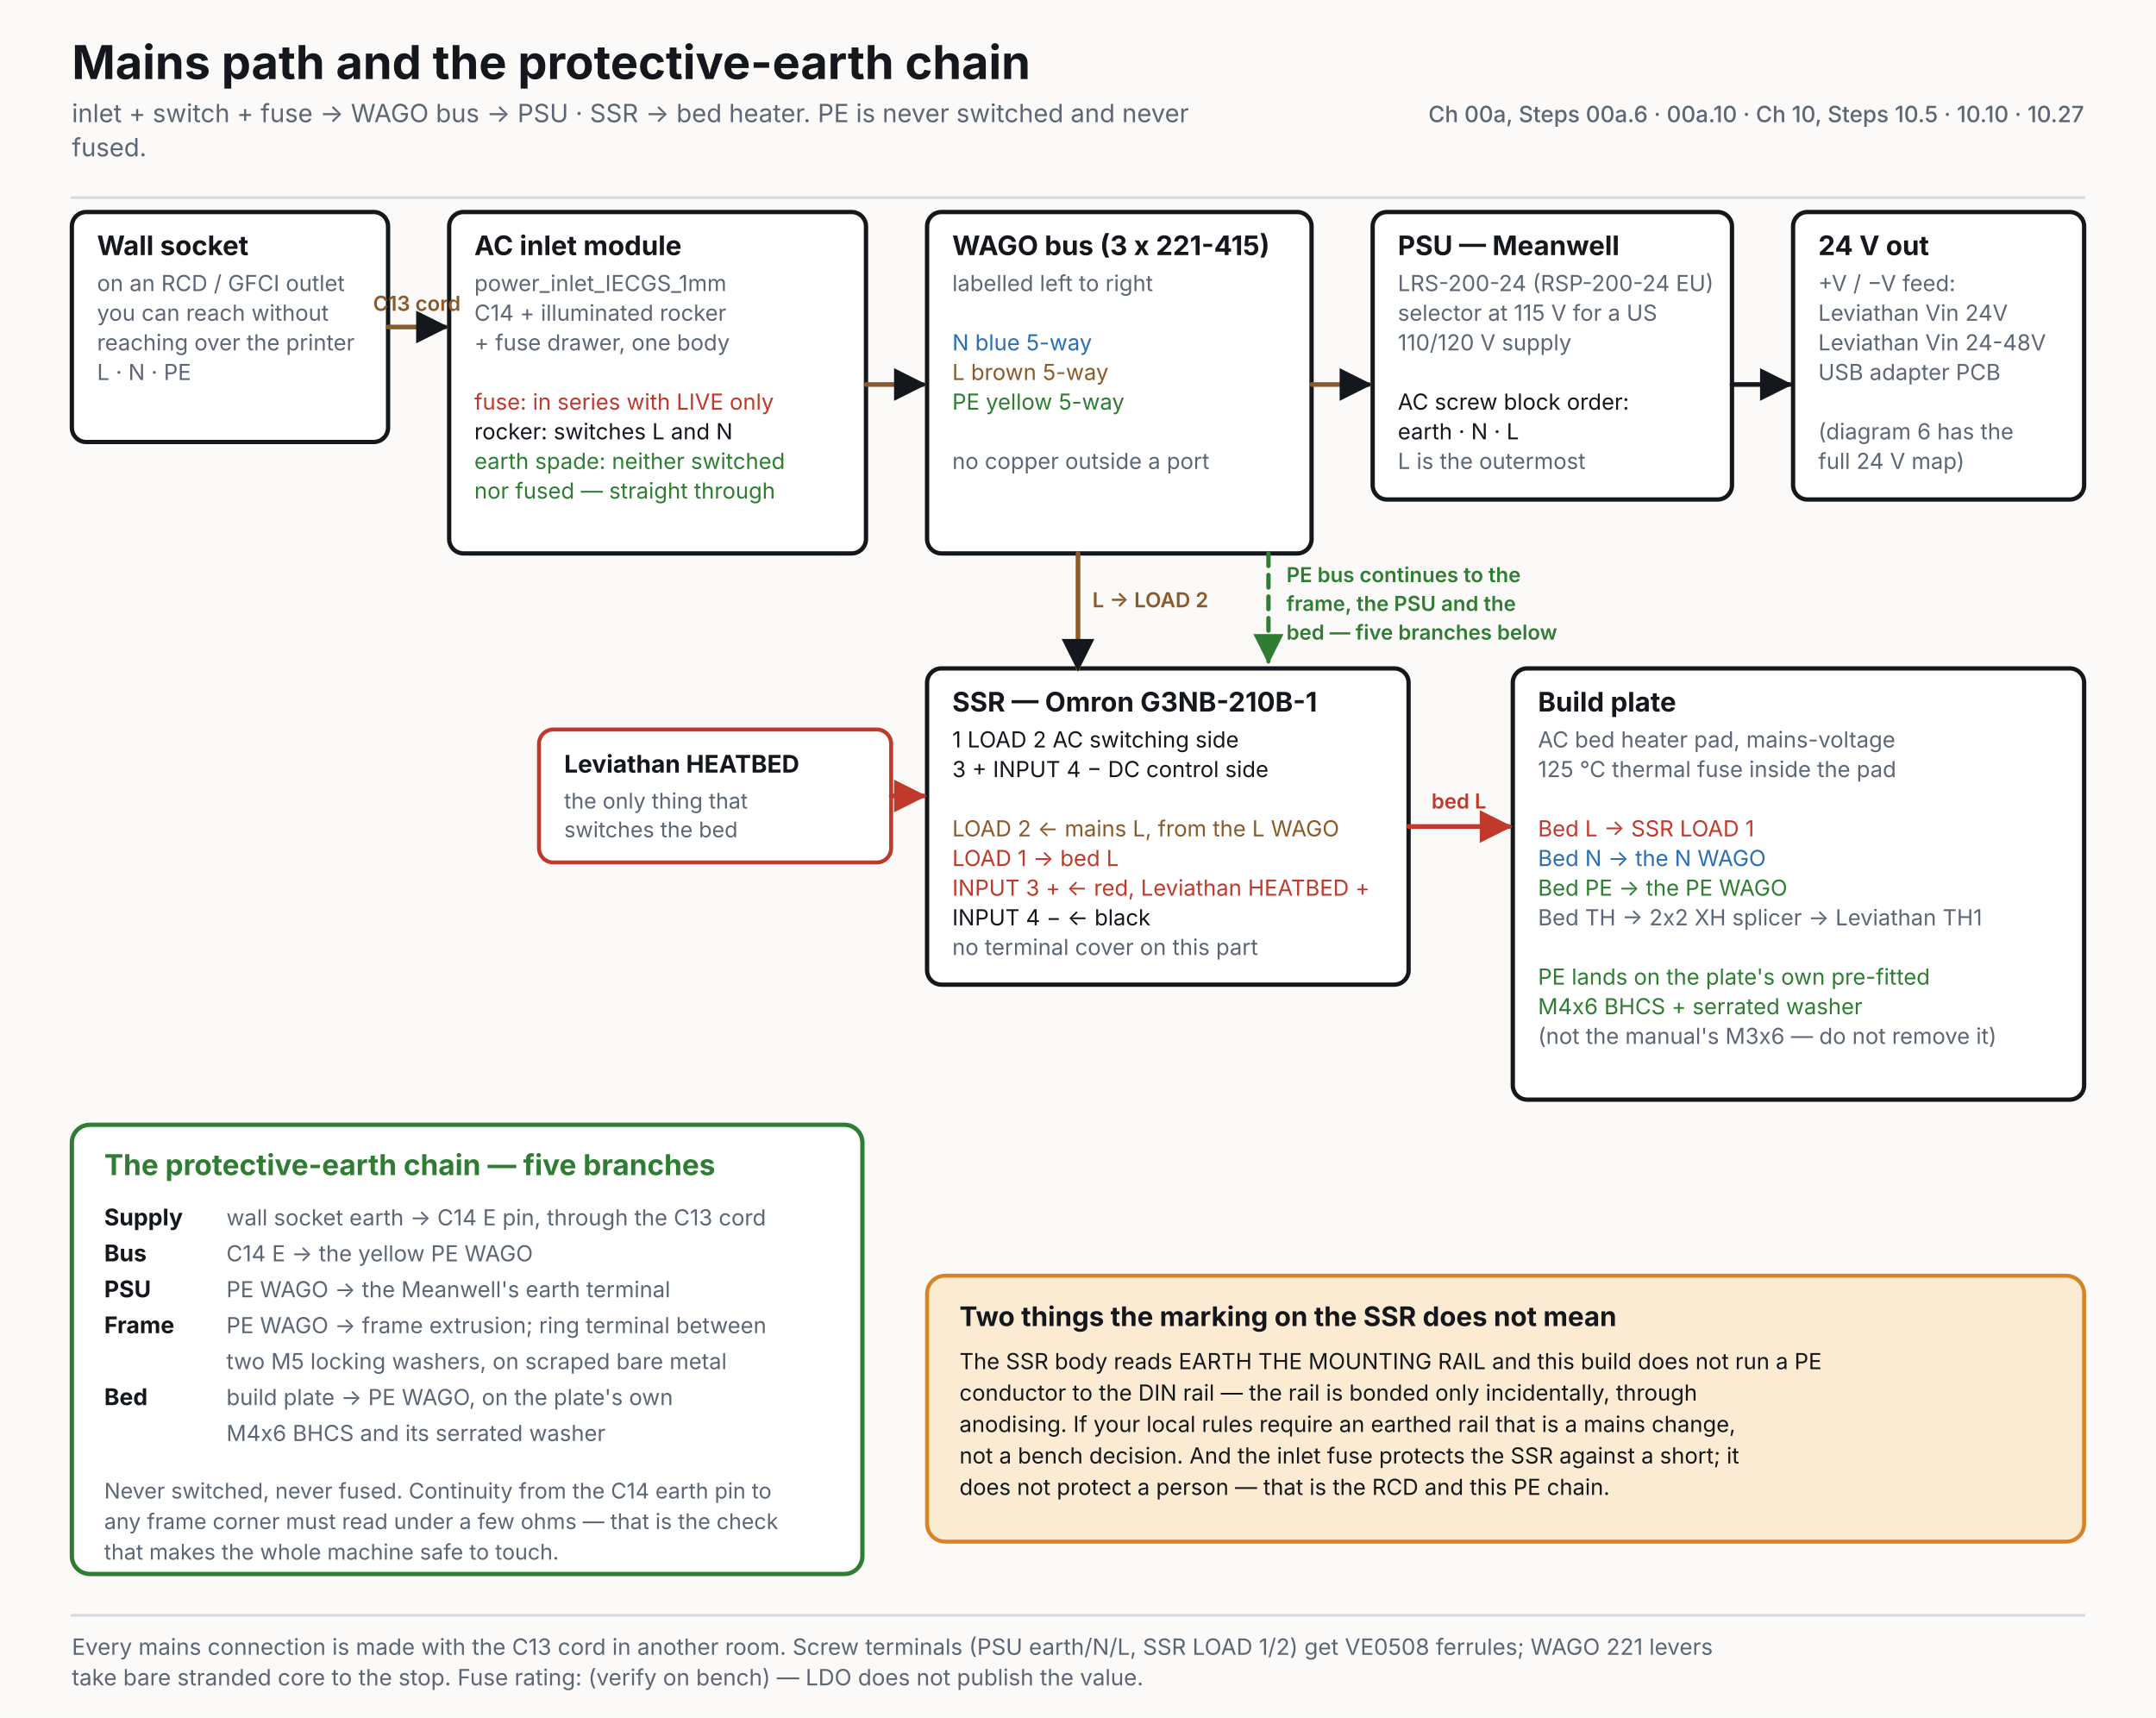
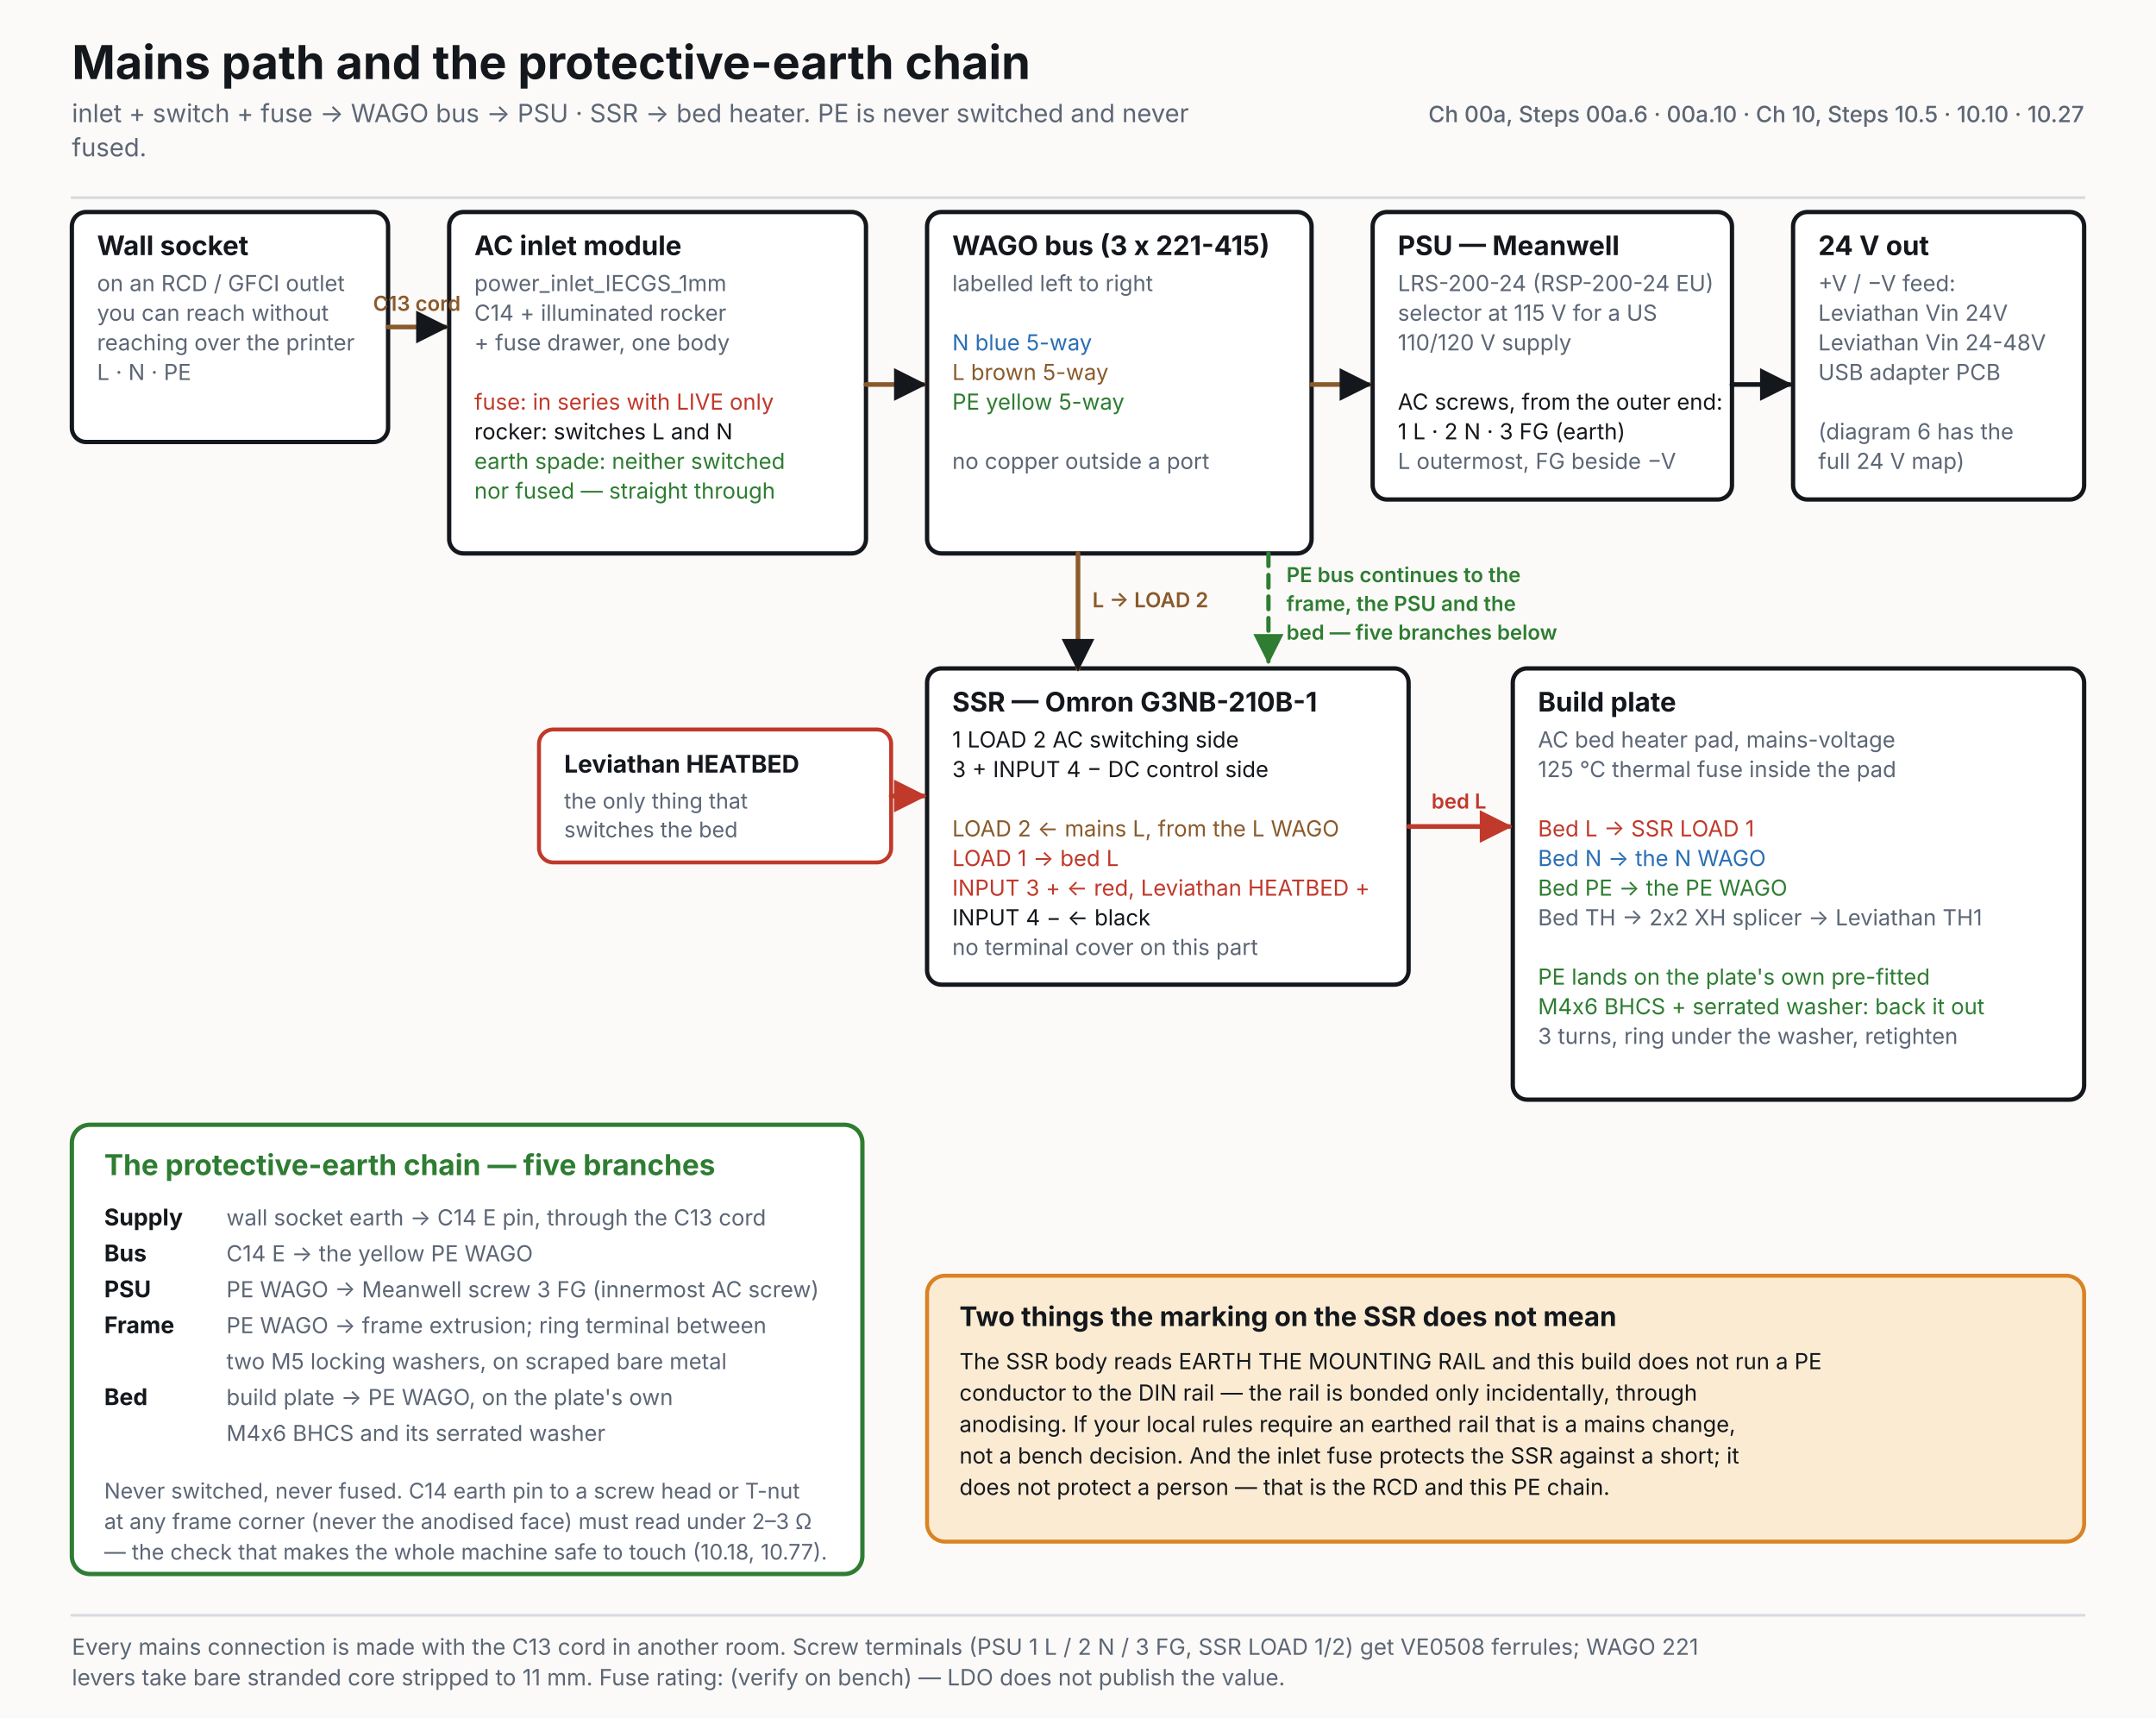
<svg xmlns="http://www.w3.org/2000/svg" viewBox="0 0 1200 956" width="1200" height="956" role="img" aria-label="Voron 2.4r2 — mains path and protective-earth chain" style="color:#14181D">
  <defs>
    <marker id="arw" viewBox="0 0 10 10" refX="9" refY="5" markerWidth="7" markerHeight="7" orient="auto-start-reverse">
      <path d="M0,0 L10,5 L0,10 z" fill="#14181D" />
    </marker>
    <marker id="arwm" viewBox="0 0 10 10" refX="9" refY="5" markerWidth="7" markerHeight="7" orient="auto-start-reverse">
      <path d="M0,0 L10,5 L0,10 z" fill="#5C6675" />
    </marker>
    <marker id="arwa" viewBox="0 0 10 10" refX="9" refY="5" markerWidth="6.5" markerHeight="6.5" orient="auto-start-reverse">
      <path d="M0,0 L10,5 L0,10 z" fill="#0E8F86" />
    </marker>
    <marker id="arwb" viewBox="0 0 10 10" refX="9" refY="5" markerWidth="6.5" markerHeight="6.5" orient="auto-start-reverse">
      <path d="M0,0 L10,5 L0,10 z" fill="#7A4FD6" />
    </marker>
    <marker id="arwo" viewBox="0 0 10 10" refX="9" refY="5" markerWidth="7" markerHeight="7" orient="auto-start-reverse">
      <path d="M0,0 L10,5 L0,10 z" fill="#E8751A" />
    </marker>
    <marker id="arwr" viewBox="0 0 10 10" refX="9" refY="5" markerWidth="7" markerHeight="7" orient="auto-start-reverse">
      <path d="M0,0 L10,5 L0,10 z" fill="#C0392B" />
    </marker>
    <marker id="arwg" viewBox="0 0 10 10" refX="9" refY="5" markerWidth="7" markerHeight="7" orient="auto-start-reverse">
      <path d="M0,0 L10,5 L0,10 z" fill="#2E7D32" />
    </marker>
    <pattern id="hatch" width="7" height="7" patternTransform="rotate(45)" patternUnits="userSpaceOnUse">
      <line x1="0" y1="0" x2="0" y2="7" stroke="#9AA3AF" stroke-width="2.6" />
    </pattern>
  </defs>
  <rect width="1200" height="956" fill="#FBFAF8" />
  <text x="40.0" y="44.0" font-family="Inter, -apple-system, BlinkMacSystemFont, 'Segoe UI', Roboto, 'Helvetica Neue', Arial, sans-serif" font-size="26" font-weight="700" text-anchor="start" fill="currentColor" letter-spacing="0">Mains path and the protective-earth chain</text>
  <text x="40.0" y="68.0" font-family="Inter, -apple-system, BlinkMacSystemFont, 'Segoe UI', Roboto, 'Helvetica Neue', Arial, sans-serif" font-size="14" font-weight="400" text-anchor="start" fill="#5C6675" letter-spacing="0">inlet + switch + fuse → WAGO bus → PSU · SSR → bed heater. PE is never switched and never</text>
  <text x="40.0" y="87.0" font-family="Inter, -apple-system, BlinkMacSystemFont, 'Segoe UI', Roboto, 'Helvetica Neue', Arial, sans-serif" font-size="14" font-weight="400" text-anchor="start" fill="#5C6675" letter-spacing="0">fused.</text>
  <text x="1160.0" y="68.0" font-family="Inter, -apple-system, BlinkMacSystemFont, 'Segoe UI', Roboto, 'Helvetica Neue', Arial, sans-serif" font-size="12.5" font-weight="500" text-anchor="end" fill="#5C6675" letter-spacing="0">Ch 00a, Steps 00a.6 · 00a.10 · Ch 10, Steps 10.5 · 10.10 · 10.27</text>
  <line x1="40.0" y1="110.0" x2="1160.0" y2="110.0" stroke="#D6DAE0" stroke-width="1.5" stroke-linecap="round" />
  <rect x="40.0" y="118.0" width="176.0" height="128.0" rx="8" fill="#FFFFFF" stroke="#14181D" stroke-width="2.4" />
  <text x="54.0" y="142.0" font-family="Inter, -apple-system, BlinkMacSystemFont, 'Segoe UI', Roboto, 'Helvetica Neue', Arial, sans-serif" font-size="15" font-weight="700" text-anchor="start" fill="currentColor" letter-spacing="0">Wall socket</text>
  <text x="54.0" y="162.0" font-family="Inter, -apple-system, BlinkMacSystemFont, 'Segoe UI', Roboto, 'Helvetica Neue', Arial, sans-serif" font-size="12.3" font-weight="400" text-anchor="start" fill="#5C6675" letter-spacing="0">on an RCD / GFCI outlet</text>
  <text x="54.0" y="178.5" font-family="Inter, -apple-system, BlinkMacSystemFont, 'Segoe UI', Roboto, 'Helvetica Neue', Arial, sans-serif" font-size="12.3" font-weight="400" text-anchor="start" fill="#5C6675" letter-spacing="0">you can reach without</text>
  <text x="54.0" y="195.0" font-family="Inter, -apple-system, BlinkMacSystemFont, 'Segoe UI', Roboto, 'Helvetica Neue', Arial, sans-serif" font-size="12.3" font-weight="400" text-anchor="start" fill="#5C6675" letter-spacing="0">reaching over the printer</text>
  <text x="54.0" y="211.5" font-family="Inter, -apple-system, BlinkMacSystemFont, 'Segoe UI', Roboto, 'Helvetica Neue', Arial, sans-serif" font-size="12.3" font-weight="400" text-anchor="start" fill="#5C6675" letter-spacing="0">L  ·  N  ·  PE</text>
  <rect x="250.0" y="118.0" width="232.0" height="190.0" rx="8" fill="#FFFFFF" stroke="#14181D" stroke-width="2.4" />
  <text x="264.0" y="142.0" font-family="Inter, -apple-system, BlinkMacSystemFont, 'Segoe UI', Roboto, 'Helvetica Neue', Arial, sans-serif" font-size="15" font-weight="700" text-anchor="start" fill="currentColor" letter-spacing="0">AC inlet module</text>
  <text x="264.0" y="162.0" font-family="Inter, -apple-system, BlinkMacSystemFont, 'Segoe UI', Roboto, 'Helvetica Neue', Arial, sans-serif" font-size="12.3" font-weight="400" text-anchor="start" fill="#5C6675" letter-spacing="0">power_inlet_IECGS_1mm</text>
  <text x="264.0" y="178.5" font-family="Inter, -apple-system, BlinkMacSystemFont, 'Segoe UI', Roboto, 'Helvetica Neue', Arial, sans-serif" font-size="12.3" font-weight="400" text-anchor="start" fill="#5C6675" letter-spacing="0">C14 + illuminated rocker</text>
  <text x="264.0" y="195.0" font-family="Inter, -apple-system, BlinkMacSystemFont, 'Segoe UI', Roboto, 'Helvetica Neue', Arial, sans-serif" font-size="12.3" font-weight="400" text-anchor="start" fill="#5C6675" letter-spacing="0">+ fuse drawer, one body</text>
  <text x="264.0" y="211.5" font-family="Inter, -apple-system, BlinkMacSystemFont, 'Segoe UI', Roboto, 'Helvetica Neue', Arial, sans-serif" font-size="12.3" font-weight="400" text-anchor="start" fill="#5C6675" letter-spacing="0" />
  <text x="264.0" y="228.0" font-family="Inter, -apple-system, BlinkMacSystemFont, 'Segoe UI', Roboto, 'Helvetica Neue', Arial, sans-serif" font-size="12.3" font-weight="400" text-anchor="start" fill="#C0392B" letter-spacing="0">fuse: in series with LIVE only</text>
  <text x="264.0" y="244.5" font-family="Inter, -apple-system, BlinkMacSystemFont, 'Segoe UI', Roboto, 'Helvetica Neue', Arial, sans-serif" font-size="12.3" font-weight="400" text-anchor="start" fill="#14181D" letter-spacing="0">rocker: switches L and N</text>
  <text x="264.0" y="261.0" font-family="Inter, -apple-system, BlinkMacSystemFont, 'Segoe UI', Roboto, 'Helvetica Neue', Arial, sans-serif" font-size="12.3" font-weight="400" text-anchor="start" fill="#2E7D32" letter-spacing="0">earth spade: neither switched</text>
  <text x="264.0" y="277.5" font-family="Inter, -apple-system, BlinkMacSystemFont, 'Segoe UI', Roboto, 'Helvetica Neue', Arial, sans-serif" font-size="12.3" font-weight="400" text-anchor="start" fill="#2E7D32" letter-spacing="0">nor fused — straight through</text>
  <rect x="516.0" y="118.0" width="214.0" height="190.0" rx="8" fill="#FFFFFF" stroke="#14181D" stroke-width="2.4" />
  <text x="530.0" y="142.0" font-family="Inter, -apple-system, BlinkMacSystemFont, 'Segoe UI', Roboto, 'Helvetica Neue', Arial, sans-serif" font-size="15" font-weight="700" text-anchor="start" fill="currentColor" letter-spacing="0">WAGO bus  (3 x 221-415)</text>
  <text x="530.0" y="162.0" font-family="Inter, -apple-system, BlinkMacSystemFont, 'Segoe UI', Roboto, 'Helvetica Neue', Arial, sans-serif" font-size="12.3" font-weight="400" text-anchor="start" fill="#5C6675" letter-spacing="0">labelled left to right</text>
  <text x="530.0" y="178.5" font-family="Inter, -apple-system, BlinkMacSystemFont, 'Segoe UI', Roboto, 'Helvetica Neue', Arial, sans-serif" font-size="12.3" font-weight="400" text-anchor="start" fill="#5C6675" letter-spacing="0" />
  <text x="530.0" y="195.0" font-family="Inter, -apple-system, BlinkMacSystemFont, 'Segoe UI', Roboto, 'Helvetica Neue', Arial, sans-serif" font-size="12.3" font-weight="400" text-anchor="start" fill="#2A6FB5" letter-spacing="0">N   blue    5-way</text>
  <text x="530.0" y="211.5" font-family="Inter, -apple-system, BlinkMacSystemFont, 'Segoe UI', Roboto, 'Helvetica Neue', Arial, sans-serif" font-size="12.3" font-weight="400" text-anchor="start" fill="#8A5A2B" letter-spacing="0">L   brown   5-way</text>
  <text x="530.0" y="228.0" font-family="Inter, -apple-system, BlinkMacSystemFont, 'Segoe UI', Roboto, 'Helvetica Neue', Arial, sans-serif" font-size="12.3" font-weight="400" text-anchor="start" fill="#2E7D32" letter-spacing="0">PE  yellow  5-way</text>
  <text x="530.0" y="244.5" font-family="Inter, -apple-system, BlinkMacSystemFont, 'Segoe UI', Roboto, 'Helvetica Neue', Arial, sans-serif" font-size="12.3" font-weight="400" text-anchor="start" fill="#5C6675" letter-spacing="0" />
  <text x="530.0" y="261.0" font-family="Inter, -apple-system, BlinkMacSystemFont, 'Segoe UI', Roboto, 'Helvetica Neue', Arial, sans-serif" font-size="12.3" font-weight="400" text-anchor="start" fill="#5C6675" letter-spacing="0">no copper outside a port</text>
  <rect x="764.0" y="118.0" width="200.0" height="160.0" rx="8" fill="#FFFFFF" stroke="#14181D" stroke-width="2.4" />
  <text x="778.0" y="142.0" font-family="Inter, -apple-system, BlinkMacSystemFont, 'Segoe UI', Roboto, 'Helvetica Neue', Arial, sans-serif" font-size="15" font-weight="700" text-anchor="start" fill="currentColor" letter-spacing="0">PSU — Meanwell</text>
  <text x="778.0" y="162.0" font-family="Inter, -apple-system, BlinkMacSystemFont, 'Segoe UI', Roboto, 'Helvetica Neue', Arial, sans-serif" font-size="12.3" font-weight="400" text-anchor="start" fill="#5C6675" letter-spacing="0">LRS-200-24 (RSP-200-24 EU)</text>
  <text x="778.0" y="178.5" font-family="Inter, -apple-system, BlinkMacSystemFont, 'Segoe UI', Roboto, 'Helvetica Neue', Arial, sans-serif" font-size="12.3" font-weight="400" text-anchor="start" fill="#5C6675" letter-spacing="0">selector at 115 V for a US</text>
  <text x="778.0" y="195.0" font-family="Inter, -apple-system, BlinkMacSystemFont, 'Segoe UI', Roboto, 'Helvetica Neue', Arial, sans-serif" font-size="12.3" font-weight="400" text-anchor="start" fill="#5C6675" letter-spacing="0">110/120 V supply</text>
  <text x="778.0" y="211.5" font-family="Inter, -apple-system, BlinkMacSystemFont, 'Segoe UI', Roboto, 'Helvetica Neue', Arial, sans-serif" font-size="12.3" font-weight="400" text-anchor="start" fill="#5C6675" letter-spacing="0" />
-   <text x="778.0" y="228.0" font-family="Inter, -apple-system, BlinkMacSystemFont, 'Segoe UI', Roboto, 'Helvetica Neue', Arial, sans-serif" font-size="12.3" font-weight="400" text-anchor="start" fill="#14181D" letter-spacing="0">AC screw block order:</text>
-   <text x="778.0" y="244.5" font-family="Inter, -apple-system, BlinkMacSystemFont, 'Segoe UI', Roboto, 'Helvetica Neue', Arial, sans-serif" font-size="12.3" font-weight="400" text-anchor="start" fill="#14181D" letter-spacing="0">earth  ·  N  ·  L</text>
-   <text x="778.0" y="261.0" font-family="Inter, -apple-system, BlinkMacSystemFont, 'Segoe UI', Roboto, 'Helvetica Neue', Arial, sans-serif" font-size="12.3" font-weight="400" text-anchor="start" fill="#5C6675" letter-spacing="0">L is the outermost</text>
+   <text x="778.0" y="228.0" font-family="Inter, -apple-system, BlinkMacSystemFont, 'Segoe UI', Roboto, 'Helvetica Neue', Arial, sans-serif" font-size="12.3" font-weight="400" text-anchor="start" fill="#14181D" letter-spacing="0">AC screws, from the outer end:</text>
+   <text x="778.0" y="244.5" font-family="Inter, -apple-system, BlinkMacSystemFont, 'Segoe UI', Roboto, 'Helvetica Neue', Arial, sans-serif" font-size="12.3" font-weight="400" text-anchor="start" fill="#14181D" letter-spacing="0">1 L  ·  2 N  ·  3 FG (earth)</text>
+   <text x="778.0" y="261.0" font-family="Inter, -apple-system, BlinkMacSystemFont, 'Segoe UI', Roboto, 'Helvetica Neue', Arial, sans-serif" font-size="12.3" font-weight="400" text-anchor="start" fill="#5C6675" letter-spacing="0">L outermost, FG beside −V</text>
  <rect x="998.0" y="118.0" width="162.0" height="160.0" rx="8" fill="#FFFFFF" stroke="#14181D" stroke-width="2.4" />
  <text x="1012.0" y="142.0" font-family="Inter, -apple-system, BlinkMacSystemFont, 'Segoe UI', Roboto, 'Helvetica Neue', Arial, sans-serif" font-size="15" font-weight="700" text-anchor="start" fill="currentColor" letter-spacing="0">24 V out</text>
  <text x="1012.0" y="162.0" font-family="Inter, -apple-system, BlinkMacSystemFont, 'Segoe UI', Roboto, 'Helvetica Neue', Arial, sans-serif" font-size="12.3" font-weight="400" text-anchor="start" fill="#5C6675" letter-spacing="0">+V / −V feed:</text>
  <text x="1012.0" y="178.5" font-family="Inter, -apple-system, BlinkMacSystemFont, 'Segoe UI', Roboto, 'Helvetica Neue', Arial, sans-serif" font-size="12.3" font-weight="400" text-anchor="start" fill="#5C6675" letter-spacing="0">Leviathan Vin 24V</text>
  <text x="1012.0" y="195.0" font-family="Inter, -apple-system, BlinkMacSystemFont, 'Segoe UI', Roboto, 'Helvetica Neue', Arial, sans-serif" font-size="12.3" font-weight="400" text-anchor="start" fill="#5C6675" letter-spacing="0">Leviathan Vin 24-48V</text>
  <text x="1012.0" y="211.5" font-family="Inter, -apple-system, BlinkMacSystemFont, 'Segoe UI', Roboto, 'Helvetica Neue', Arial, sans-serif" font-size="12.3" font-weight="400" text-anchor="start" fill="#5C6675" letter-spacing="0">USB adapter PCB</text>
  <text x="1012.0" y="228.0" font-family="Inter, -apple-system, BlinkMacSystemFont, 'Segoe UI', Roboto, 'Helvetica Neue', Arial, sans-serif" font-size="12.3" font-weight="400" text-anchor="start" fill="#5C6675" letter-spacing="0" />
  <text x="1012.0" y="244.5" font-family="Inter, -apple-system, BlinkMacSystemFont, 'Segoe UI', Roboto, 'Helvetica Neue', Arial, sans-serif" font-size="12.3" font-weight="400" text-anchor="start" fill="#5C6675" letter-spacing="0">(diagram 6 has the</text>
  <text x="1012.0" y="261.0" font-family="Inter, -apple-system, BlinkMacSystemFont, 'Segoe UI', Roboto, 'Helvetica Neue', Arial, sans-serif" font-size="12.3" font-weight="400" text-anchor="start" fill="#5C6675" letter-spacing="0">full 24 V map)</text>
  <path d="M 216 182 L 248 182" fill="none" stroke="#8A5A2B" stroke-width="2.6" stroke-linecap="round" stroke-linejoin="round" marker-end="url(#arw)" />
  <text x="232.0" y="173.0" font-family="Inter, -apple-system, BlinkMacSystemFont, 'Segoe UI', Roboto, 'Helvetica Neue', Arial, sans-serif" font-size="11.5" font-weight="600" text-anchor="middle" fill="#8A5A2B" letter-spacing="0">C13 cord</text>
  <path d="M 482 214 L 514 214" fill="none" stroke="#8A5A2B" stroke-width="2.6" stroke-linecap="round" stroke-linejoin="round" marker-end="url(#arw)" />
  <path d="M 730 214 L 762 214" fill="none" stroke="#8A5A2B" stroke-width="2.6" stroke-linecap="round" stroke-linejoin="round" marker-end="url(#arw)" />
  <path d="M 964 214 L 996 214" fill="none" stroke="#14181D" stroke-width="2.6" stroke-linecap="round" stroke-linejoin="round" marker-end="url(#arw)" />
  <rect x="516.0" y="372.0" width="268.0" height="176.0" rx="8" fill="#FFFFFF" stroke="#14181D" stroke-width="2.4" />
  <text x="530.0" y="396.0" font-family="Inter, -apple-system, BlinkMacSystemFont, 'Segoe UI', Roboto, 'Helvetica Neue', Arial, sans-serif" font-size="15" font-weight="700" text-anchor="start" fill="currentColor" letter-spacing="0">SSR — Omron G3NB-210B-1</text>
  <text x="530.0" y="416.0" font-family="Inter, -apple-system, BlinkMacSystemFont, 'Segoe UI', Roboto, 'Helvetica Neue', Arial, sans-serif" font-size="12.3" font-weight="400" text-anchor="start" fill="#14181D" letter-spacing="0">1 LOAD 2   AC switching side</text>
  <text x="530.0" y="432.5" font-family="Inter, -apple-system, BlinkMacSystemFont, 'Segoe UI', Roboto, 'Helvetica Neue', Arial, sans-serif" font-size="12.3" font-weight="400" text-anchor="start" fill="#14181D" letter-spacing="0">3 + INPUT 4 −   DC control side</text>
  <text x="530.0" y="449.0" font-family="Inter, -apple-system, BlinkMacSystemFont, 'Segoe UI', Roboto, 'Helvetica Neue', Arial, sans-serif" font-size="12.3" font-weight="400" text-anchor="start" fill="#5C6675" letter-spacing="0" />
  <text x="530.0" y="465.5" font-family="Inter, -apple-system, BlinkMacSystemFont, 'Segoe UI', Roboto, 'Helvetica Neue', Arial, sans-serif" font-size="12.3" font-weight="400" text-anchor="start" fill="#8A5A2B" letter-spacing="0">LOAD 2  ←  mains L, from the L WAGO</text>
  <text x="530.0" y="482.0" font-family="Inter, -apple-system, BlinkMacSystemFont, 'Segoe UI', Roboto, 'Helvetica Neue', Arial, sans-serif" font-size="12.3" font-weight="400" text-anchor="start" fill="#C0392B" letter-spacing="0">LOAD 1  →  bed L</text>
  <text x="530.0" y="498.5" font-family="Inter, -apple-system, BlinkMacSystemFont, 'Segoe UI', Roboto, 'Helvetica Neue', Arial, sans-serif" font-size="12.3" font-weight="400" text-anchor="start" fill="#C0392B" letter-spacing="0">INPUT 3 +  ←  red, Leviathan HEATBED +</text>
  <text x="530.0" y="515.0" font-family="Inter, -apple-system, BlinkMacSystemFont, 'Segoe UI', Roboto, 'Helvetica Neue', Arial, sans-serif" font-size="12.3" font-weight="400" text-anchor="start" fill="#14181D" letter-spacing="0">INPUT 4 −  ←  black</text>
  <text x="530.0" y="531.5" font-family="Inter, -apple-system, BlinkMacSystemFont, 'Segoe UI', Roboto, 'Helvetica Neue', Arial, sans-serif" font-size="12.3" font-weight="400" text-anchor="start" fill="#5C6675" letter-spacing="0">no terminal cover on this part</text>
  <rect x="842.0" y="372.0" width="318.0" height="240.0" rx="8" fill="#FFFFFF" stroke="#14181D" stroke-width="2.4" />
  <text x="856.0" y="396.0" font-family="Inter, -apple-system, BlinkMacSystemFont, 'Segoe UI', Roboto, 'Helvetica Neue', Arial, sans-serif" font-size="15" font-weight="700" text-anchor="start" fill="currentColor" letter-spacing="0">Build plate</text>
  <text x="856.0" y="416.0" font-family="Inter, -apple-system, BlinkMacSystemFont, 'Segoe UI', Roboto, 'Helvetica Neue', Arial, sans-serif" font-size="12.3" font-weight="400" text-anchor="start" fill="#5C6675" letter-spacing="0">AC bed heater pad, mains-voltage</text>
  <text x="856.0" y="432.5" font-family="Inter, -apple-system, BlinkMacSystemFont, 'Segoe UI', Roboto, 'Helvetica Neue', Arial, sans-serif" font-size="12.3" font-weight="400" text-anchor="start" fill="#5C6675" letter-spacing="0">125 °C thermal fuse inside the pad</text>
  <text x="856.0" y="449.0" font-family="Inter, -apple-system, BlinkMacSystemFont, 'Segoe UI', Roboto, 'Helvetica Neue', Arial, sans-serif" font-size="12.3" font-weight="400" text-anchor="start" fill="#5C6675" letter-spacing="0" />
  <text x="856.0" y="465.5" font-family="Inter, -apple-system, BlinkMacSystemFont, 'Segoe UI', Roboto, 'Helvetica Neue', Arial, sans-serif" font-size="12.3" font-weight="400" text-anchor="start" fill="#C0392B" letter-spacing="0">Bed L   → SSR LOAD 1</text>
  <text x="856.0" y="482.0" font-family="Inter, -apple-system, BlinkMacSystemFont, 'Segoe UI', Roboto, 'Helvetica Neue', Arial, sans-serif" font-size="12.3" font-weight="400" text-anchor="start" fill="#2A6FB5" letter-spacing="0">Bed N   → the N WAGO</text>
  <text x="856.0" y="498.5" font-family="Inter, -apple-system, BlinkMacSystemFont, 'Segoe UI', Roboto, 'Helvetica Neue', Arial, sans-serif" font-size="12.3" font-weight="400" text-anchor="start" fill="#2E7D32" letter-spacing="0">Bed PE  → the PE WAGO</text>
  <text x="856.0" y="515.0" font-family="Inter, -apple-system, BlinkMacSystemFont, 'Segoe UI', Roboto, 'Helvetica Neue', Arial, sans-serif" font-size="12.3" font-weight="400" text-anchor="start" fill="#5C6675" letter-spacing="0">Bed TH  → 2x2 XH splicer → Leviathan TH1</text>
  <text x="856.0" y="531.5" font-family="Inter, -apple-system, BlinkMacSystemFont, 'Segoe UI', Roboto, 'Helvetica Neue', Arial, sans-serif" font-size="12.3" font-weight="400" text-anchor="start" fill="#5C6675" letter-spacing="0" />
  <text x="856.0" y="548.0" font-family="Inter, -apple-system, BlinkMacSystemFont, 'Segoe UI', Roboto, 'Helvetica Neue', Arial, sans-serif" font-size="12.3" font-weight="400" text-anchor="start" fill="#2E7D32" letter-spacing="0">PE lands on the plate's own pre-fitted</text>
-   <text x="856.0" y="564.5" font-family="Inter, -apple-system, BlinkMacSystemFont, 'Segoe UI', Roboto, 'Helvetica Neue', Arial, sans-serif" font-size="12.3" font-weight="400" text-anchor="start" fill="#2E7D32" letter-spacing="0">M4x6 BHCS + serrated washer</text>
-   <text x="856.0" y="581.0" font-family="Inter, -apple-system, BlinkMacSystemFont, 'Segoe UI', Roboto, 'Helvetica Neue', Arial, sans-serif" font-size="12.3" font-weight="400" text-anchor="start" fill="#5C6675" letter-spacing="0">(not the manual's M3x6 — do not remove it)</text>
+   <text x="856.0" y="564.5" font-family="Inter, -apple-system, BlinkMacSystemFont, 'Segoe UI', Roboto, 'Helvetica Neue', Arial, sans-serif" font-size="12.3" font-weight="400" text-anchor="start" fill="#2E7D32" letter-spacing="0">M4x6 BHCS + serrated washer: back it out</text>
+   <text x="856.0" y="581.0" font-family="Inter, -apple-system, BlinkMacSystemFont, 'Segoe UI', Roboto, 'Helvetica Neue', Arial, sans-serif" font-size="12.3" font-weight="400" text-anchor="start" fill="#5C6675" letter-spacing="0">3 turns, ring under the washer, retighten</text>
  <path d="M 600 308 L 600 372" fill="none" stroke="#8A5A2B" stroke-width="2.6" stroke-linecap="round" stroke-linejoin="round" marker-end="url(#arw)" />
  <text x="608.0" y="338.0" font-family="Inter, -apple-system, BlinkMacSystemFont, 'Segoe UI', Roboto, 'Helvetica Neue', Arial, sans-serif" font-size="11.5" font-weight="600" text-anchor="start" fill="#8A5A2B" letter-spacing="0">L → LOAD 2</text>
  <path d="M 784 460 L 840 460" fill="none" stroke="#C0392B" stroke-width="2.6" stroke-linecap="round" stroke-linejoin="round" marker-end="url(#arwr)" />
  <text x="812.0" y="450.0" font-family="Inter, -apple-system, BlinkMacSystemFont, 'Segoe UI', Roboto, 'Helvetica Neue', Arial, sans-serif" font-size="11.5" font-weight="600" text-anchor="middle" fill="#C0392B" letter-spacing="0">bed L</text>
  <rect x="300.0" y="406.0" width="196.0" height="74.0" rx="8" fill="#FFFFFF" stroke="#C0392B" stroke-width="2.2" />
  <text x="314.0" y="430.0" font-family="Inter, -apple-system, BlinkMacSystemFont, 'Segoe UI', Roboto, 'Helvetica Neue', Arial, sans-serif" font-size="13.5" font-weight="700" text-anchor="start" fill="currentColor" letter-spacing="0">Leviathan HEATBED</text>
  <text x="314.0" y="450.0" font-family="Inter, -apple-system, BlinkMacSystemFont, 'Segoe UI', Roboto, 'Helvetica Neue', Arial, sans-serif" font-size="12" font-weight="400" text-anchor="start" fill="#5C6675" letter-spacing="0">the only thing that</text>
  <text x="314.0" y="466.0" font-family="Inter, -apple-system, BlinkMacSystemFont, 'Segoe UI', Roboto, 'Helvetica Neue', Arial, sans-serif" font-size="12" font-weight="400" text-anchor="start" fill="#5C6675" letter-spacing="0">switches the bed</text>
  <path d="M 496 443 L 514 443" fill="none" stroke="#C0392B" stroke-width="2.6" stroke-linecap="round" stroke-linejoin="round" marker-end="url(#arwr)" />
  <rect x="40.0" y="626.0" width="440.0" height="250.0" rx="10" fill="#FFFFFF" stroke="#2E7D32" stroke-width="2.4" />
  <text x="58.0" y="654.0" font-family="Inter, -apple-system, BlinkMacSystemFont, 'Segoe UI', Roboto, 'Helvetica Neue', Arial, sans-serif" font-size="16" font-weight="700" text-anchor="start" fill="#2E7D32" letter-spacing="0">The protective-earth chain — five branches</text>
  <text x="58.0" y="682.0" font-family="Inter, -apple-system, BlinkMacSystemFont, 'Segoe UI', Roboto, 'Helvetica Neue', Arial, sans-serif" font-size="12.8" font-weight="700" text-anchor="start" fill="currentColor" letter-spacing="0">Supply</text>
  <text x="126.0" y="682.0" font-family="Inter, -apple-system, BlinkMacSystemFont, 'Segoe UI', Roboto, 'Helvetica Neue', Arial, sans-serif" font-size="12.3" font-weight="400" text-anchor="start" fill="#5C6675" letter-spacing="0">wall socket earth → C14 E pin, through the C13 cord</text>
  <text x="58.0" y="702.0" font-family="Inter, -apple-system, BlinkMacSystemFont, 'Segoe UI', Roboto, 'Helvetica Neue', Arial, sans-serif" font-size="12.8" font-weight="700" text-anchor="start" fill="currentColor" letter-spacing="0">Bus</text>
  <text x="126.0" y="702.0" font-family="Inter, -apple-system, BlinkMacSystemFont, 'Segoe UI', Roboto, 'Helvetica Neue', Arial, sans-serif" font-size="12.3" font-weight="400" text-anchor="start" fill="#5C6675" letter-spacing="0">C14 E → the yellow PE WAGO</text>
  <text x="58.0" y="722.0" font-family="Inter, -apple-system, BlinkMacSystemFont, 'Segoe UI', Roboto, 'Helvetica Neue', Arial, sans-serif" font-size="12.8" font-weight="700" text-anchor="start" fill="currentColor" letter-spacing="0">PSU</text>
-   <text x="126.0" y="722.0" font-family="Inter, -apple-system, BlinkMacSystemFont, 'Segoe UI', Roboto, 'Helvetica Neue', Arial, sans-serif" font-size="12.3" font-weight="400" text-anchor="start" fill="#5C6675" letter-spacing="0">PE WAGO → the Meanwell's earth terminal</text>
+   <text x="126.0" y="722.0" font-family="Inter, -apple-system, BlinkMacSystemFont, 'Segoe UI', Roboto, 'Helvetica Neue', Arial, sans-serif" font-size="12.3" font-weight="400" text-anchor="start" fill="#5C6675" letter-spacing="0">PE WAGO → Meanwell screw 3 FG (innermost AC screw)</text>
  <text x="58.0" y="742.0" font-family="Inter, -apple-system, BlinkMacSystemFont, 'Segoe UI', Roboto, 'Helvetica Neue', Arial, sans-serif" font-size="12.8" font-weight="700" text-anchor="start" fill="currentColor" letter-spacing="0">Frame</text>
  <text x="126.0" y="742.0" font-family="Inter, -apple-system, BlinkMacSystemFont, 'Segoe UI', Roboto, 'Helvetica Neue', Arial, sans-serif" font-size="12.3" font-weight="400" text-anchor="start" fill="#5C6675" letter-spacing="0">PE WAGO → frame extrusion; ring terminal between</text>
  <text x="126.0" y="762.0" font-family="Inter, -apple-system, BlinkMacSystemFont, 'Segoe UI', Roboto, 'Helvetica Neue', Arial, sans-serif" font-size="12.3" font-weight="400" text-anchor="start" fill="#5C6675" letter-spacing="0">two M5 locking washers, on scraped bare metal</text>
  <text x="58.0" y="782.0" font-family="Inter, -apple-system, BlinkMacSystemFont, 'Segoe UI', Roboto, 'Helvetica Neue', Arial, sans-serif" font-size="12.8" font-weight="700" text-anchor="start" fill="currentColor" letter-spacing="0">Bed</text>
  <text x="126.0" y="782.0" font-family="Inter, -apple-system, BlinkMacSystemFont, 'Segoe UI', Roboto, 'Helvetica Neue', Arial, sans-serif" font-size="12.3" font-weight="400" text-anchor="start" fill="#5C6675" letter-spacing="0">build plate → PE WAGO, on the plate's own</text>
  <text x="126.0" y="802.0" font-family="Inter, -apple-system, BlinkMacSystemFont, 'Segoe UI', Roboto, 'Helvetica Neue', Arial, sans-serif" font-size="12.3" font-weight="400" text-anchor="start" fill="#5C6675" letter-spacing="0">M4x6 BHCS and its serrated washer</text>
-   <text x="58.0" y="834.0" font-family="Inter, -apple-system, BlinkMacSystemFont, 'Segoe UI', Roboto, 'Helvetica Neue', Arial, sans-serif" font-size="12" font-weight="400" text-anchor="start" fill="#5C6675" letter-spacing="0">Never switched, never fused. Continuity from the C14 earth pin to</text>
-   <text x="58.0" y="851.0" font-family="Inter, -apple-system, BlinkMacSystemFont, 'Segoe UI', Roboto, 'Helvetica Neue', Arial, sans-serif" font-size="12" font-weight="400" text-anchor="start" fill="#5C6675" letter-spacing="0">any frame corner must read under a few ohms — that is the check</text>
-   <text x="58.0" y="868.0" font-family="Inter, -apple-system, BlinkMacSystemFont, 'Segoe UI', Roboto, 'Helvetica Neue', Arial, sans-serif" font-size="12" font-weight="400" text-anchor="start" fill="#5C6675" letter-spacing="0">that makes the whole machine safe to touch.</text>
+   <text x="58.0" y="834.0" font-family="Inter, -apple-system, BlinkMacSystemFont, 'Segoe UI', Roboto, 'Helvetica Neue', Arial, sans-serif" font-size="12" font-weight="400" text-anchor="start" fill="#5C6675" letter-spacing="0">Never switched, never fused. C14 earth pin to a screw head or T-nut</text>
+   <text x="58.0" y="851.0" font-family="Inter, -apple-system, BlinkMacSystemFont, 'Segoe UI', Roboto, 'Helvetica Neue', Arial, sans-serif" font-size="12" font-weight="400" text-anchor="start" fill="#5C6675" letter-spacing="0">at any frame corner (never the anodised face) must read under 2–3 Ω</text>
+   <text x="58.0" y="868.0" font-family="Inter, -apple-system, BlinkMacSystemFont, 'Segoe UI', Roboto, 'Helvetica Neue', Arial, sans-serif" font-size="12" font-weight="400" text-anchor="start" fill="#5C6675" letter-spacing="0">— the check that makes the whole machine safe to touch (10.18, 10.77).</text>
  <path d="M 706 308 L 706 368" fill="none" stroke="#2E7D32" stroke-width="2.4" stroke-linecap="round" stroke-linejoin="round" stroke-dasharray="7 5" marker-end="url(#arwg)" />
  <text x="716.0" y="324.0" font-family="Inter, -apple-system, BlinkMacSystemFont, 'Segoe UI', Roboto, 'Helvetica Neue', Arial, sans-serif" font-size="11.5" font-weight="600" text-anchor="start" fill="#2E7D32" letter-spacing="0">PE bus continues to the</text>
  <text x="716.0" y="340.0" font-family="Inter, -apple-system, BlinkMacSystemFont, 'Segoe UI', Roboto, 'Helvetica Neue', Arial, sans-serif" font-size="11.5" font-weight="600" text-anchor="start" fill="#2E7D32" letter-spacing="0">frame, the PSU and the</text>
  <text x="716.0" y="356.0" font-family="Inter, -apple-system, BlinkMacSystemFont, 'Segoe UI', Roboto, 'Helvetica Neue', Arial, sans-serif" font-size="11.5" font-weight="600" text-anchor="start" fill="#2E7D32" letter-spacing="0">bed — five branches below</text>
  <rect x="516.0" y="710.0" width="644.0" height="148.0" rx="10" fill="#FBEBD3" stroke="#D98324" stroke-width="2.2" />
  <text x="534.0" y="738.0" font-family="Inter, -apple-system, BlinkMacSystemFont, 'Segoe UI', Roboto, 'Helvetica Neue', Arial, sans-serif" font-size="15" font-weight="700" text-anchor="start" fill="currentColor" letter-spacing="0">Two things the marking on the SSR does not mean</text>
  <text x="534.0" y="762.0" font-family="Inter, -apple-system, BlinkMacSystemFont, 'Segoe UI', Roboto, 'Helvetica Neue', Arial, sans-serif" font-size="12.3" font-weight="400" text-anchor="start" fill="#14181D" letter-spacing="0">The SSR body reads EARTH THE MOUNTING RAIL and this build does not run a PE</text>
  <text x="534.0" y="779.5" font-family="Inter, -apple-system, BlinkMacSystemFont, 'Segoe UI', Roboto, 'Helvetica Neue', Arial, sans-serif" font-size="12.3" font-weight="400" text-anchor="start" fill="#14181D" letter-spacing="0">conductor to the DIN rail — the rail is bonded only incidentally, through</text>
  <text x="534.0" y="797.0" font-family="Inter, -apple-system, BlinkMacSystemFont, 'Segoe UI', Roboto, 'Helvetica Neue', Arial, sans-serif" font-size="12.3" font-weight="400" text-anchor="start" fill="#14181D" letter-spacing="0">anodising. If your local rules require an earthed rail that is a mains change,</text>
  <text x="534.0" y="814.5" font-family="Inter, -apple-system, BlinkMacSystemFont, 'Segoe UI', Roboto, 'Helvetica Neue', Arial, sans-serif" font-size="12.3" font-weight="400" text-anchor="start" fill="#14181D" letter-spacing="0">not a bench decision. And the inlet fuse protects the SSR against a short; it</text>
  <text x="534.0" y="832.0" font-family="Inter, -apple-system, BlinkMacSystemFont, 'Segoe UI', Roboto, 'Helvetica Neue', Arial, sans-serif" font-size="12.3" font-weight="400" text-anchor="start" fill="#14181D" letter-spacing="0">does not protect a person — that is the RCD and this PE chain.</text>
  <line x1="40.0" y1="899.0" x2="1160.0" y2="899.0" stroke="#D6DAE0" stroke-width="1.5" stroke-linecap="round" />
-   <text x="40.0" y="921.0" font-family="Inter, -apple-system, BlinkMacSystemFont, 'Segoe UI', Roboto, 'Helvetica Neue', Arial, sans-serif" font-size="12.5" font-weight="400" text-anchor="start" fill="#5C6675" letter-spacing="0">Every mains connection is made with the C13 cord in another room. Screw terminals (PSU earth/N/L, SSR LOAD 1/2) get VE0508 ferrules; WAGO 221 levers</text>
-   <text x="40.0" y="938.0" font-family="Inter, -apple-system, BlinkMacSystemFont, 'Segoe UI', Roboto, 'Helvetica Neue', Arial, sans-serif" font-size="12.5" font-weight="400" text-anchor="start" fill="#5C6675" letter-spacing="0">take bare stranded core to the stop. Fuse rating: (verify on bench) — LDO does not publish the value.</text>
+   <text x="40.0" y="921.0" font-family="Inter, -apple-system, BlinkMacSystemFont, 'Segoe UI', Roboto, 'Helvetica Neue', Arial, sans-serif" font-size="12.5" font-weight="400" text-anchor="start" fill="#5C6675" letter-spacing="0">Every mains connection is made with the C13 cord in another room. Screw terminals (PSU 1 L / 2 N / 3 FG, SSR LOAD 1/2) get VE0508 ferrules; WAGO 221</text>
+   <text x="40.0" y="938.0" font-family="Inter, -apple-system, BlinkMacSystemFont, 'Segoe UI', Roboto, 'Helvetica Neue', Arial, sans-serif" font-size="12.5" font-weight="400" text-anchor="start" fill="#5C6675" letter-spacing="0">levers take bare stranded core stripped to 11 mm. Fuse rating: (verify on bench) — LDO does not publish the value.</text>
</svg>
